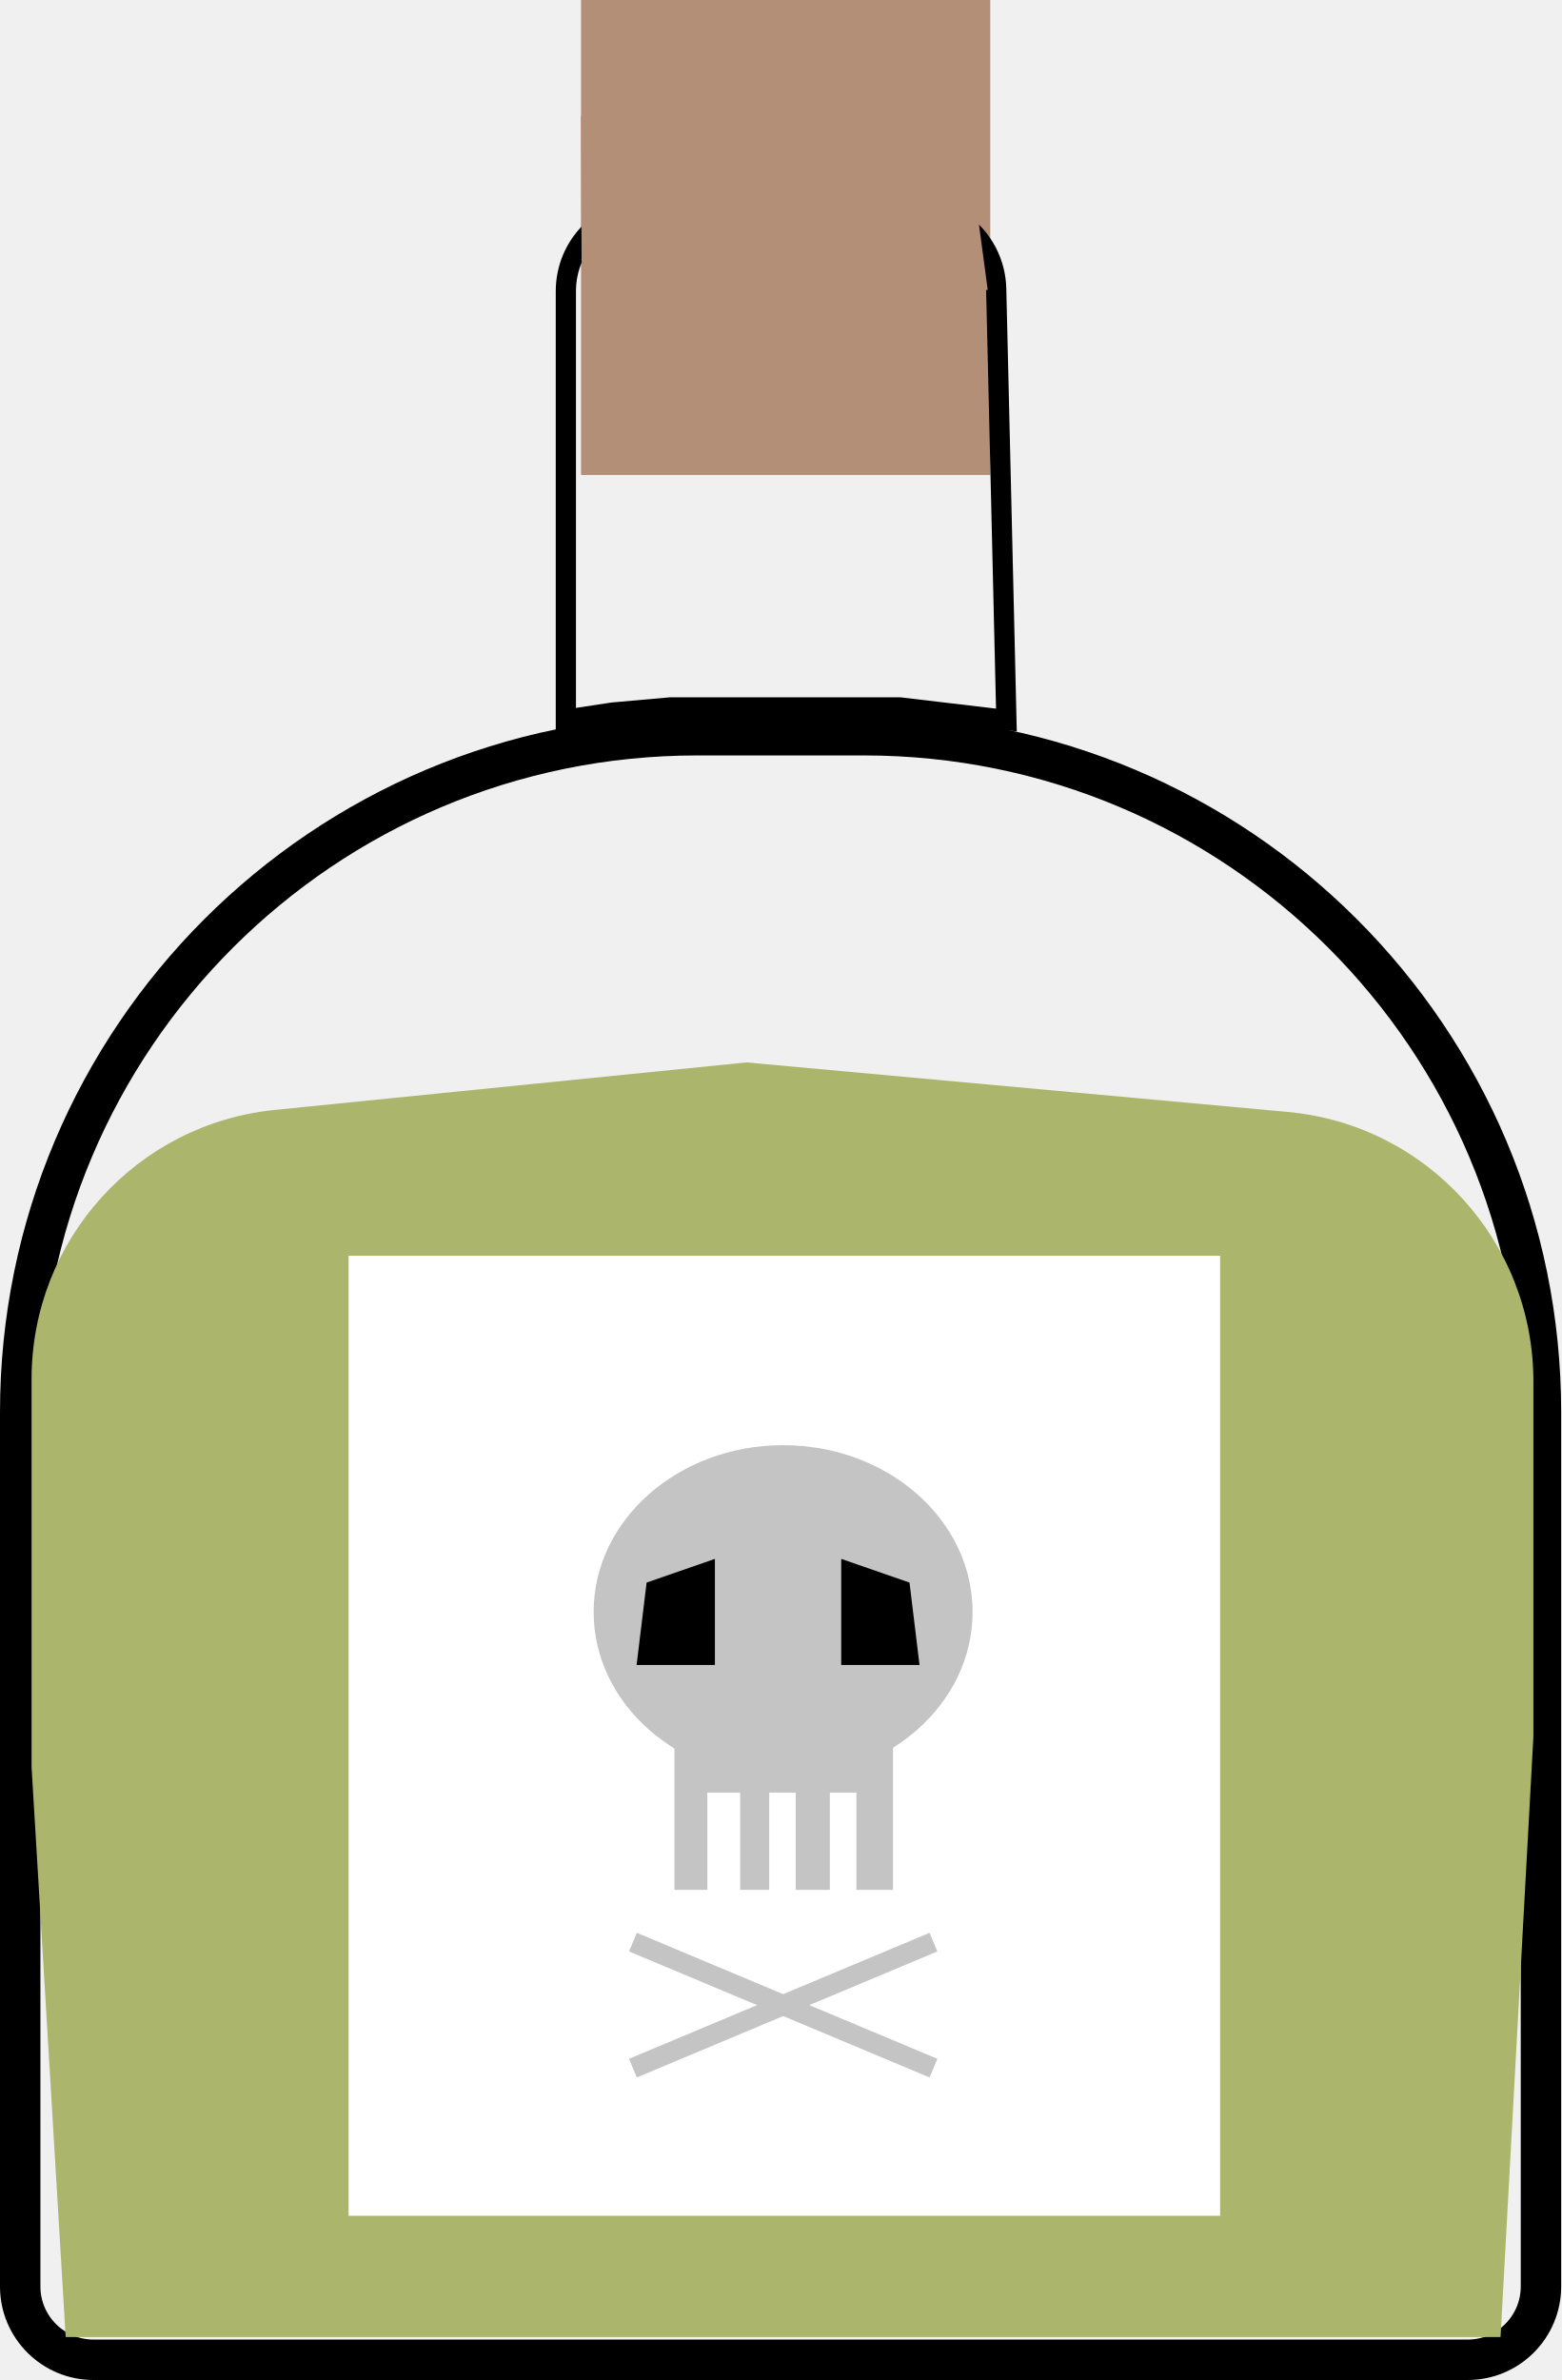
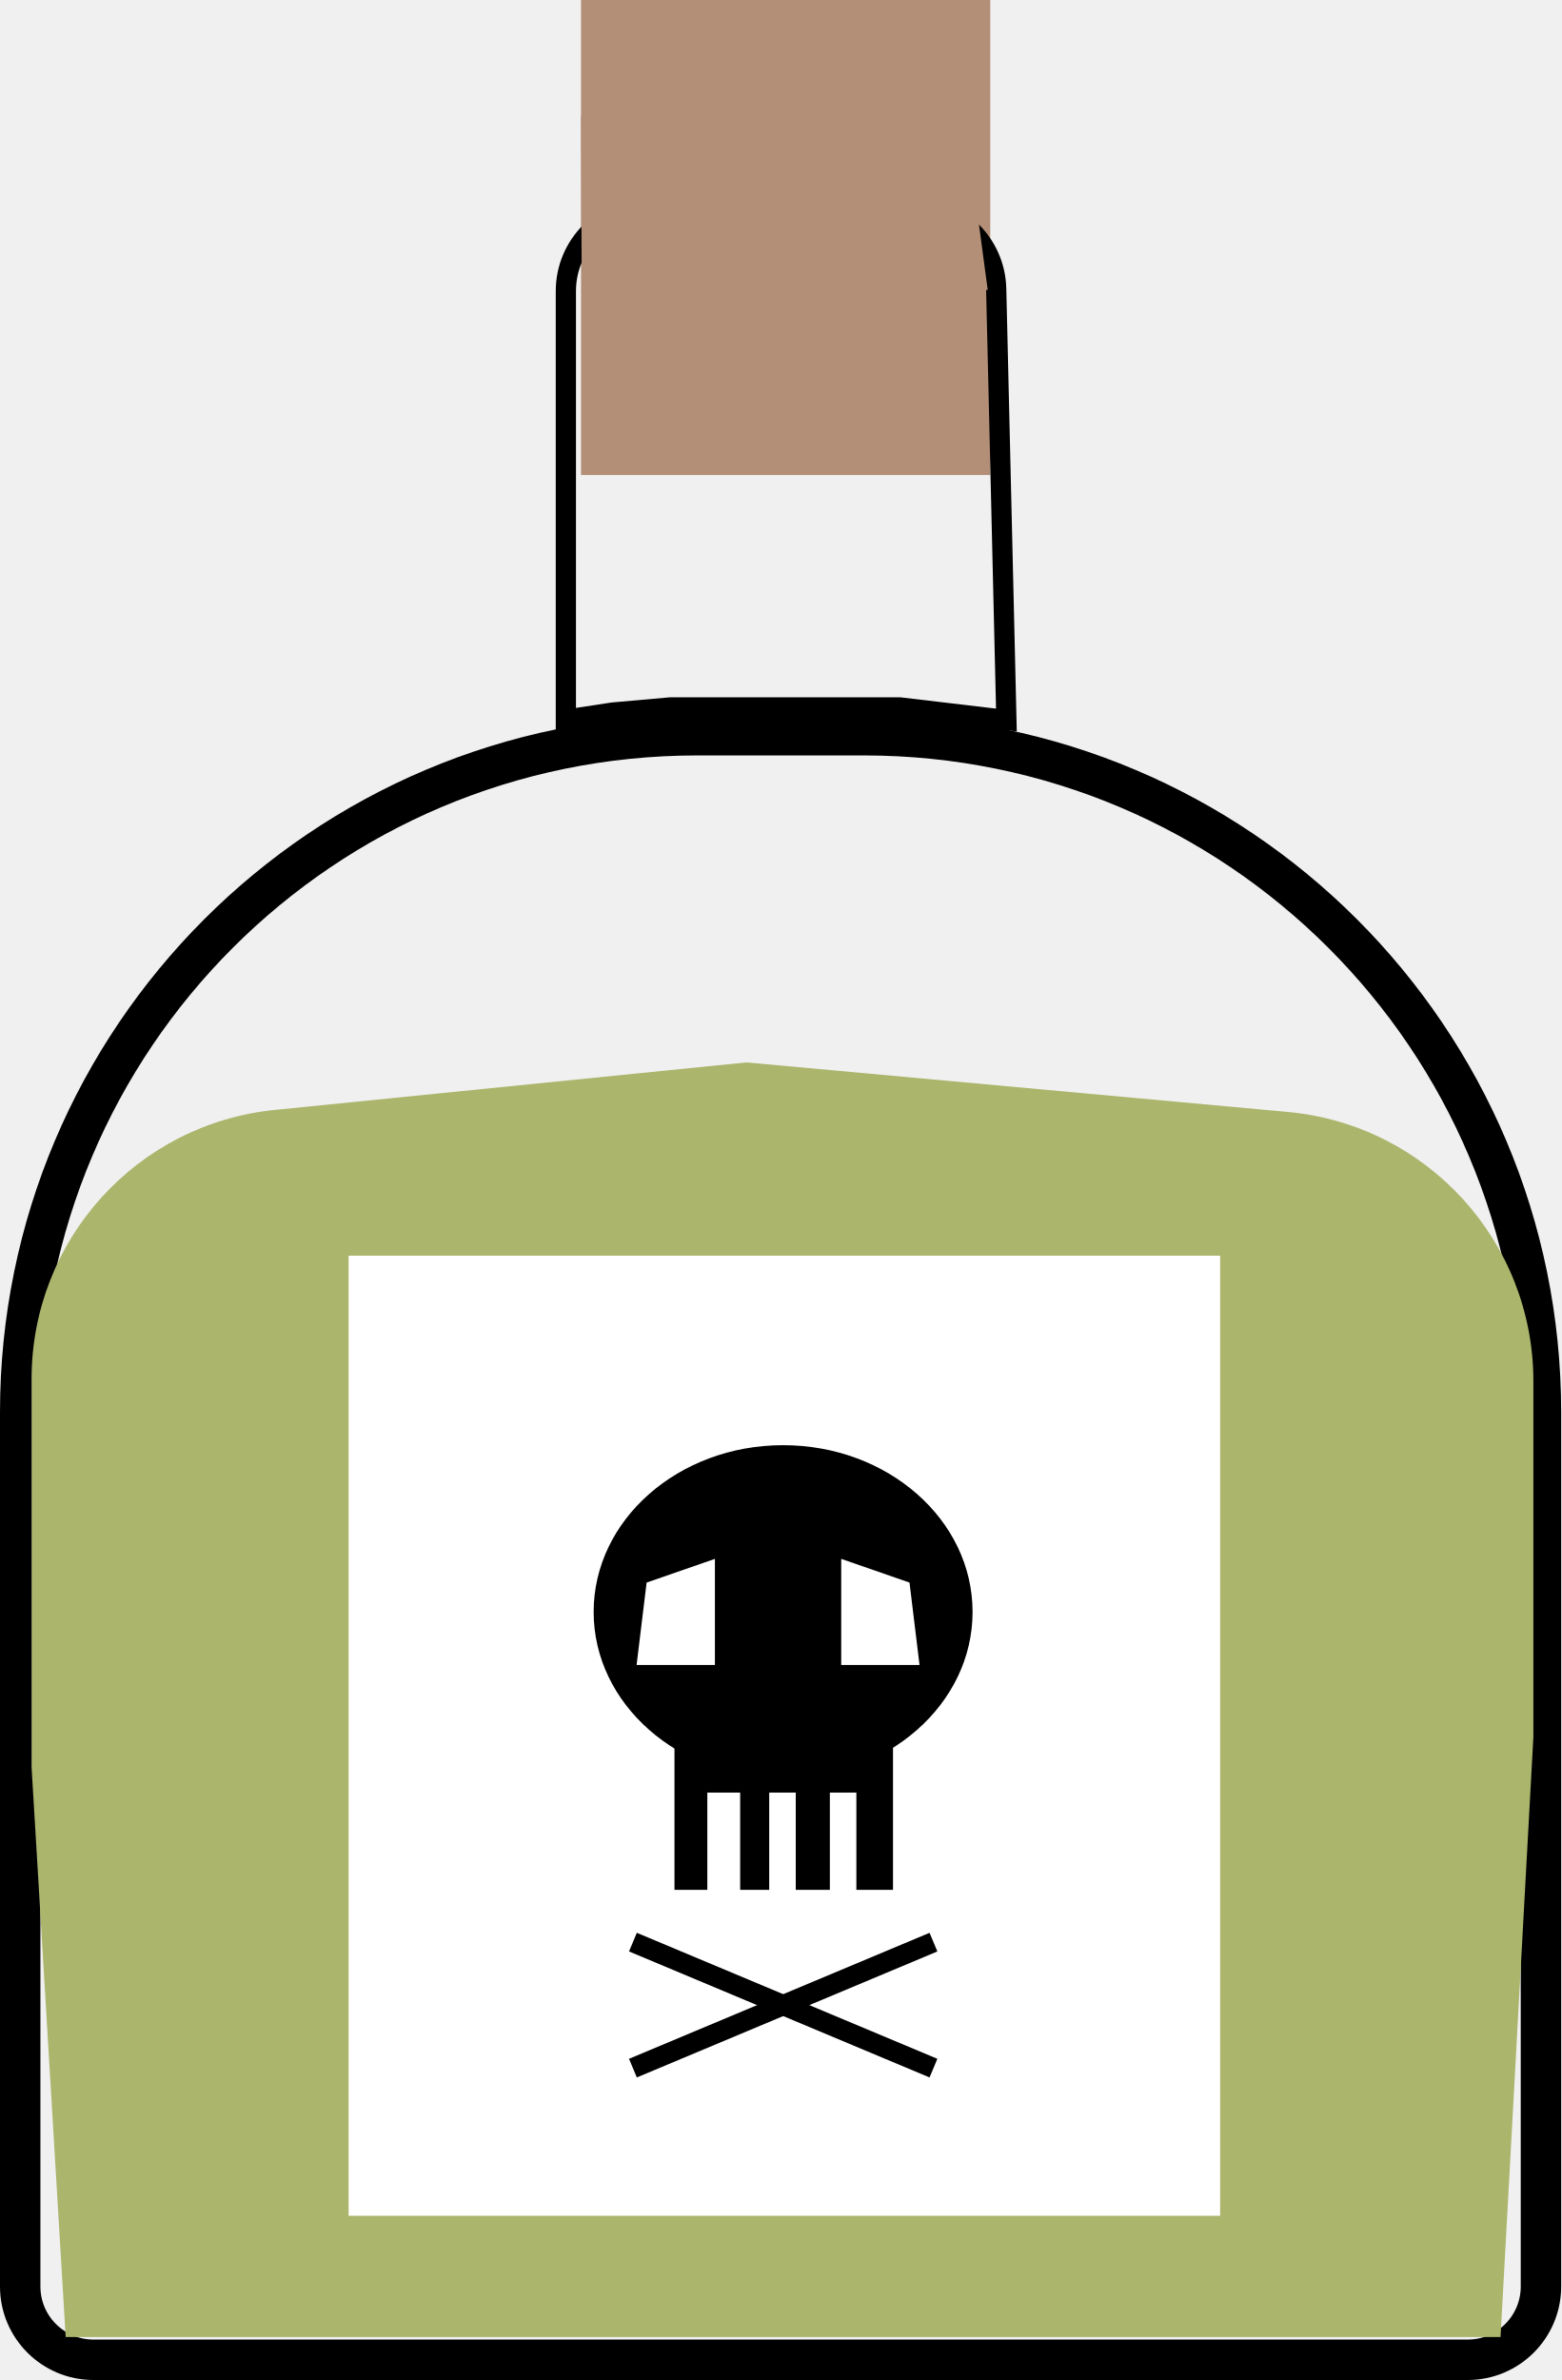
<svg xmlns="http://www.w3.org/2000/svg" width="618" height="942" viewBox="0 0 618 942" fill="none">
  <path d="M276 291H342C490.012 291 610 410.988 610 559V905C610 921.016 597.016 934 581 934H37C20.984 934 8 921.016 8 905V559C8 410.988 127.988 291 276 291Z" stroke="black" stroke-width="16" />
  <path d="M230 0H392V188H230V0Z" fill="#B48F78" />
  <path d="M242.398 282.046L224.002 284.845L224.003 115.201C224.003 96.994 238.749 82.227 256.956 82.201L361.313 82.052C379.252 82.027 393.926 96.337 394.351 114.271L398.392 284.987L356.47 280.028L356.236 280L356 280L311 280L265.5 280L265.323 280L265.146 280.016L242.646 282.016L242.522 282.027L242.398 282.046Z" stroke="black" stroke-width="8" />
  <path d="M12.5 545.766C12.5 490.823 54.112 444.809 108.779 439.304L295.5 420.5L509.749 440.102C564.836 445.142 607 491.34 607 546.657V687.5L594 925H26L12.5 699.5V545.766Z" fill="#ABB56C" />
  <path d="M381.656 45.052L391 114.756L230.292 114.756L229.949 45.808L381.656 45.052Z" fill="#B48F78" />
  <rect x="138" y="497" width="345" height="380" fill="white" />
-   <path d="M385 638C385 674.451 351.421 704 310 704C268.579 704 235 674.451 235 638C235 601.549 268.579 572 310 572C351.421 572 385 601.549 385 638Z" fill="#C4C4C4" />
-   <path d="M267 687H353.5V748H339V709.5H328.5V748H315V709.5H304.5V748H293V709.5H280V748H267V687Z" fill="#C4C4C4" />
-   <path d="M255.965 626.383L283 617V659H252L255.965 626.383Z" fill="black" />
-   <path d="M360.035 626.383L333 617V659H364L360.035 626.383Z" fill="black" />
-   <rect width="129" height="8" transform="matrix(0.922247 0.386601 0.386601 -0.922247 249 772.378)" fill="#C4C4C4" />
-   <rect x="249" y="814.872" width="129" height="8" transform="rotate(-22.7432 249 814.872)" fill="#C4C4C4" />
+   <path d="M385 638C385 674.451 351.421 704 310 704C268.579 704 235 674.451 235 638C235 601.549 268.579 572 310 572C351.421 572 385 601.549 385 638Z" fill="black" />
+   <path d="M267 687H353.5V748H339V709.5H328.5V748H315V709.5H304.5V748H293V709.5H280V748H267V687Z" fill="black" />
+   <path d="M255.965 626.383L283 617V659H252L255.965 626.383Z" fill="white" />
+   <path d="M360.035 626.383L333 617V659H364L360.035 626.383Z" fill="white" />
+   <rect width="129" height="8" transform="matrix(0.922247 0.386601 0.386601 -0.922247 249 772.378)" fill="black" />
+   <rect x="249" y="814.872" width="129" height="8" transform="rotate(-22.7432 249 814.872)" fill="black" />
</svg>
